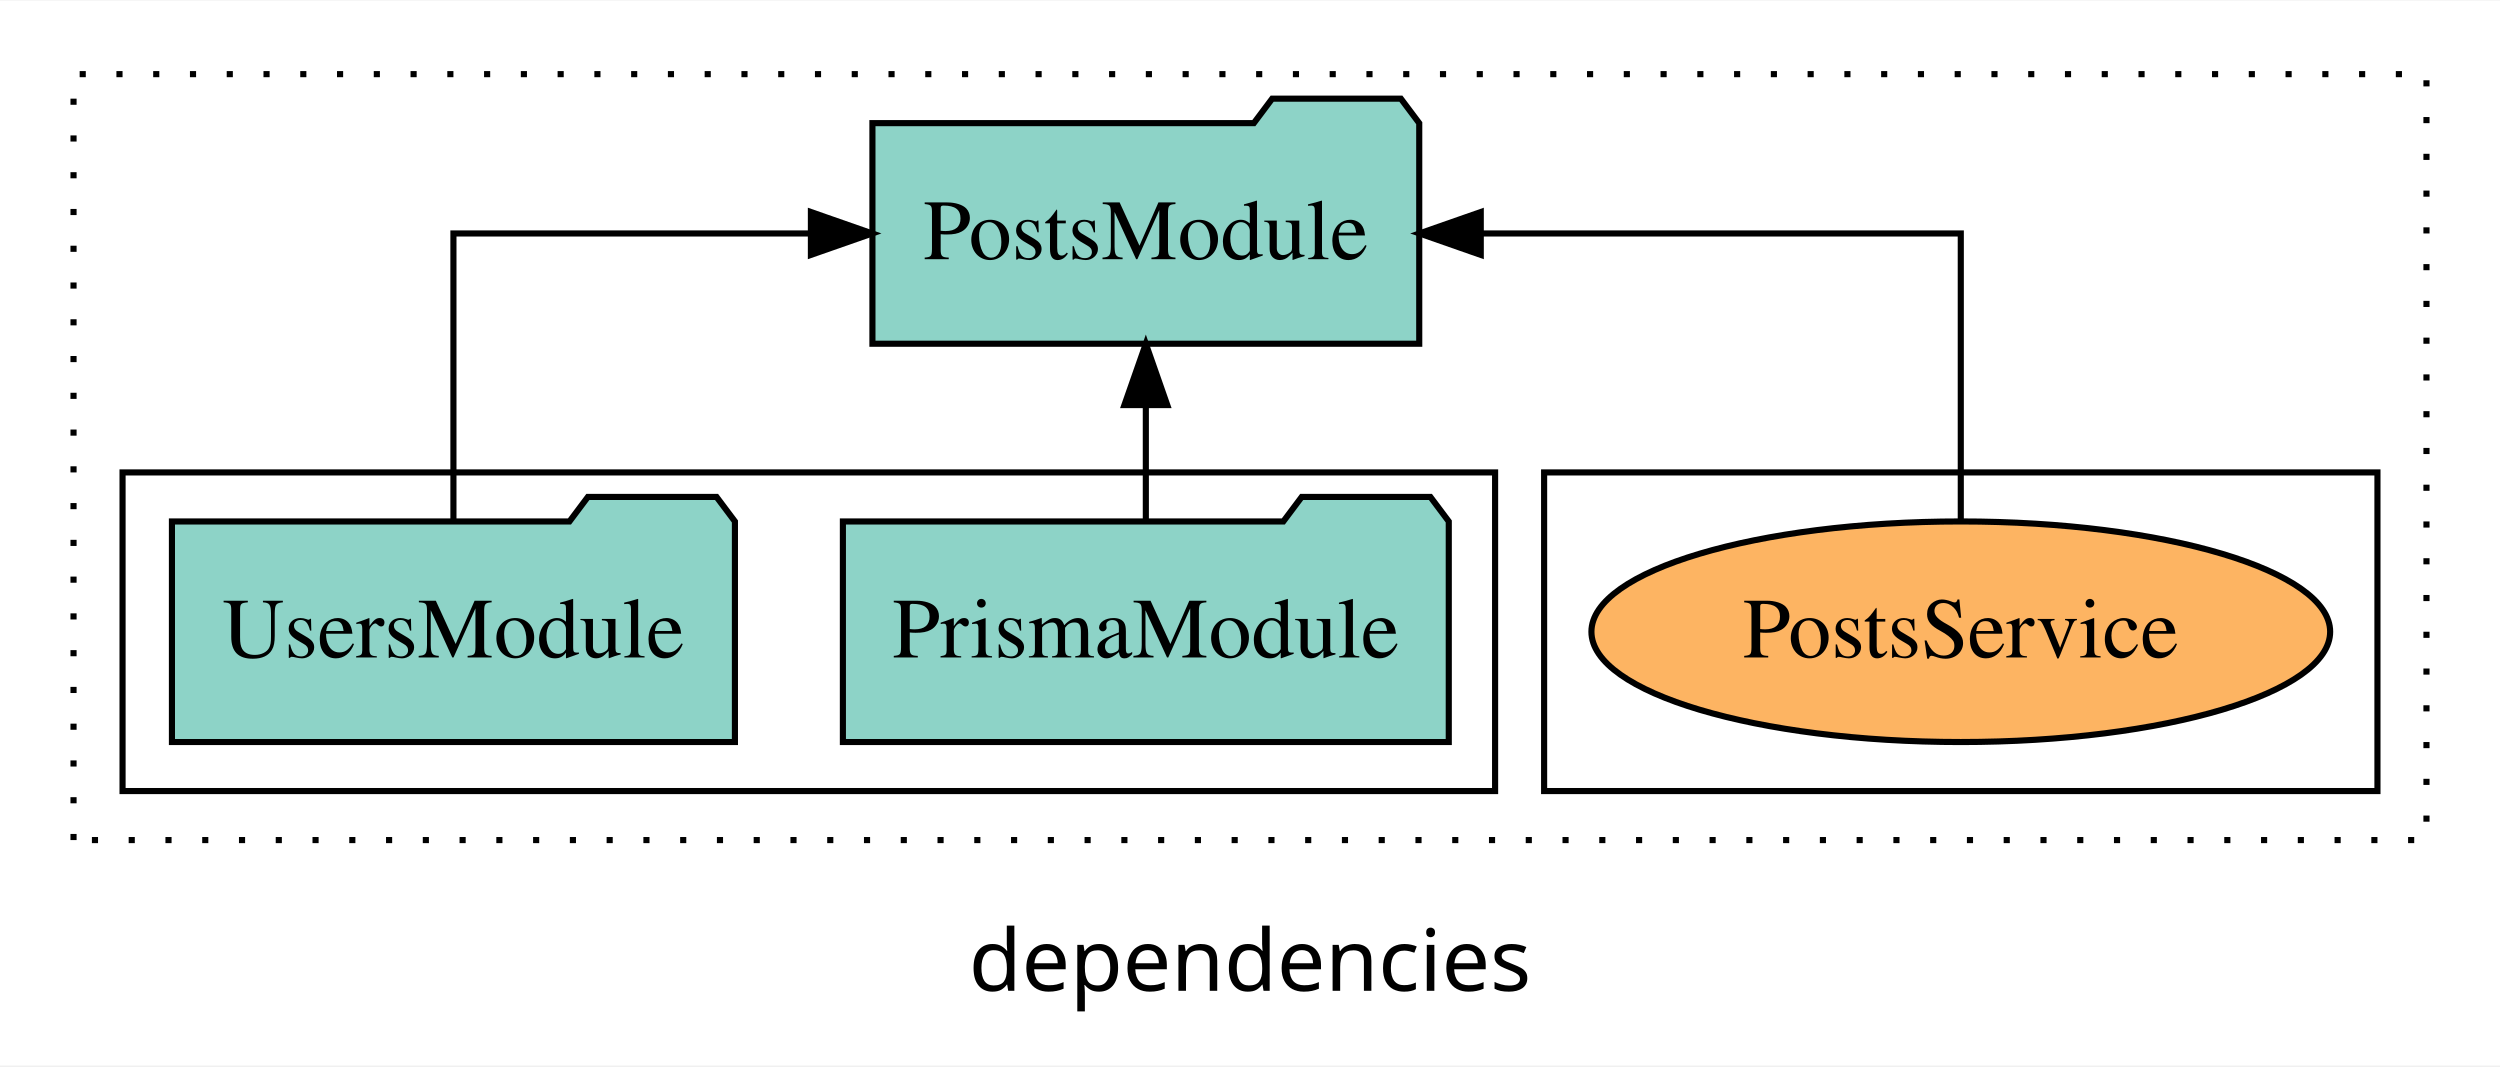
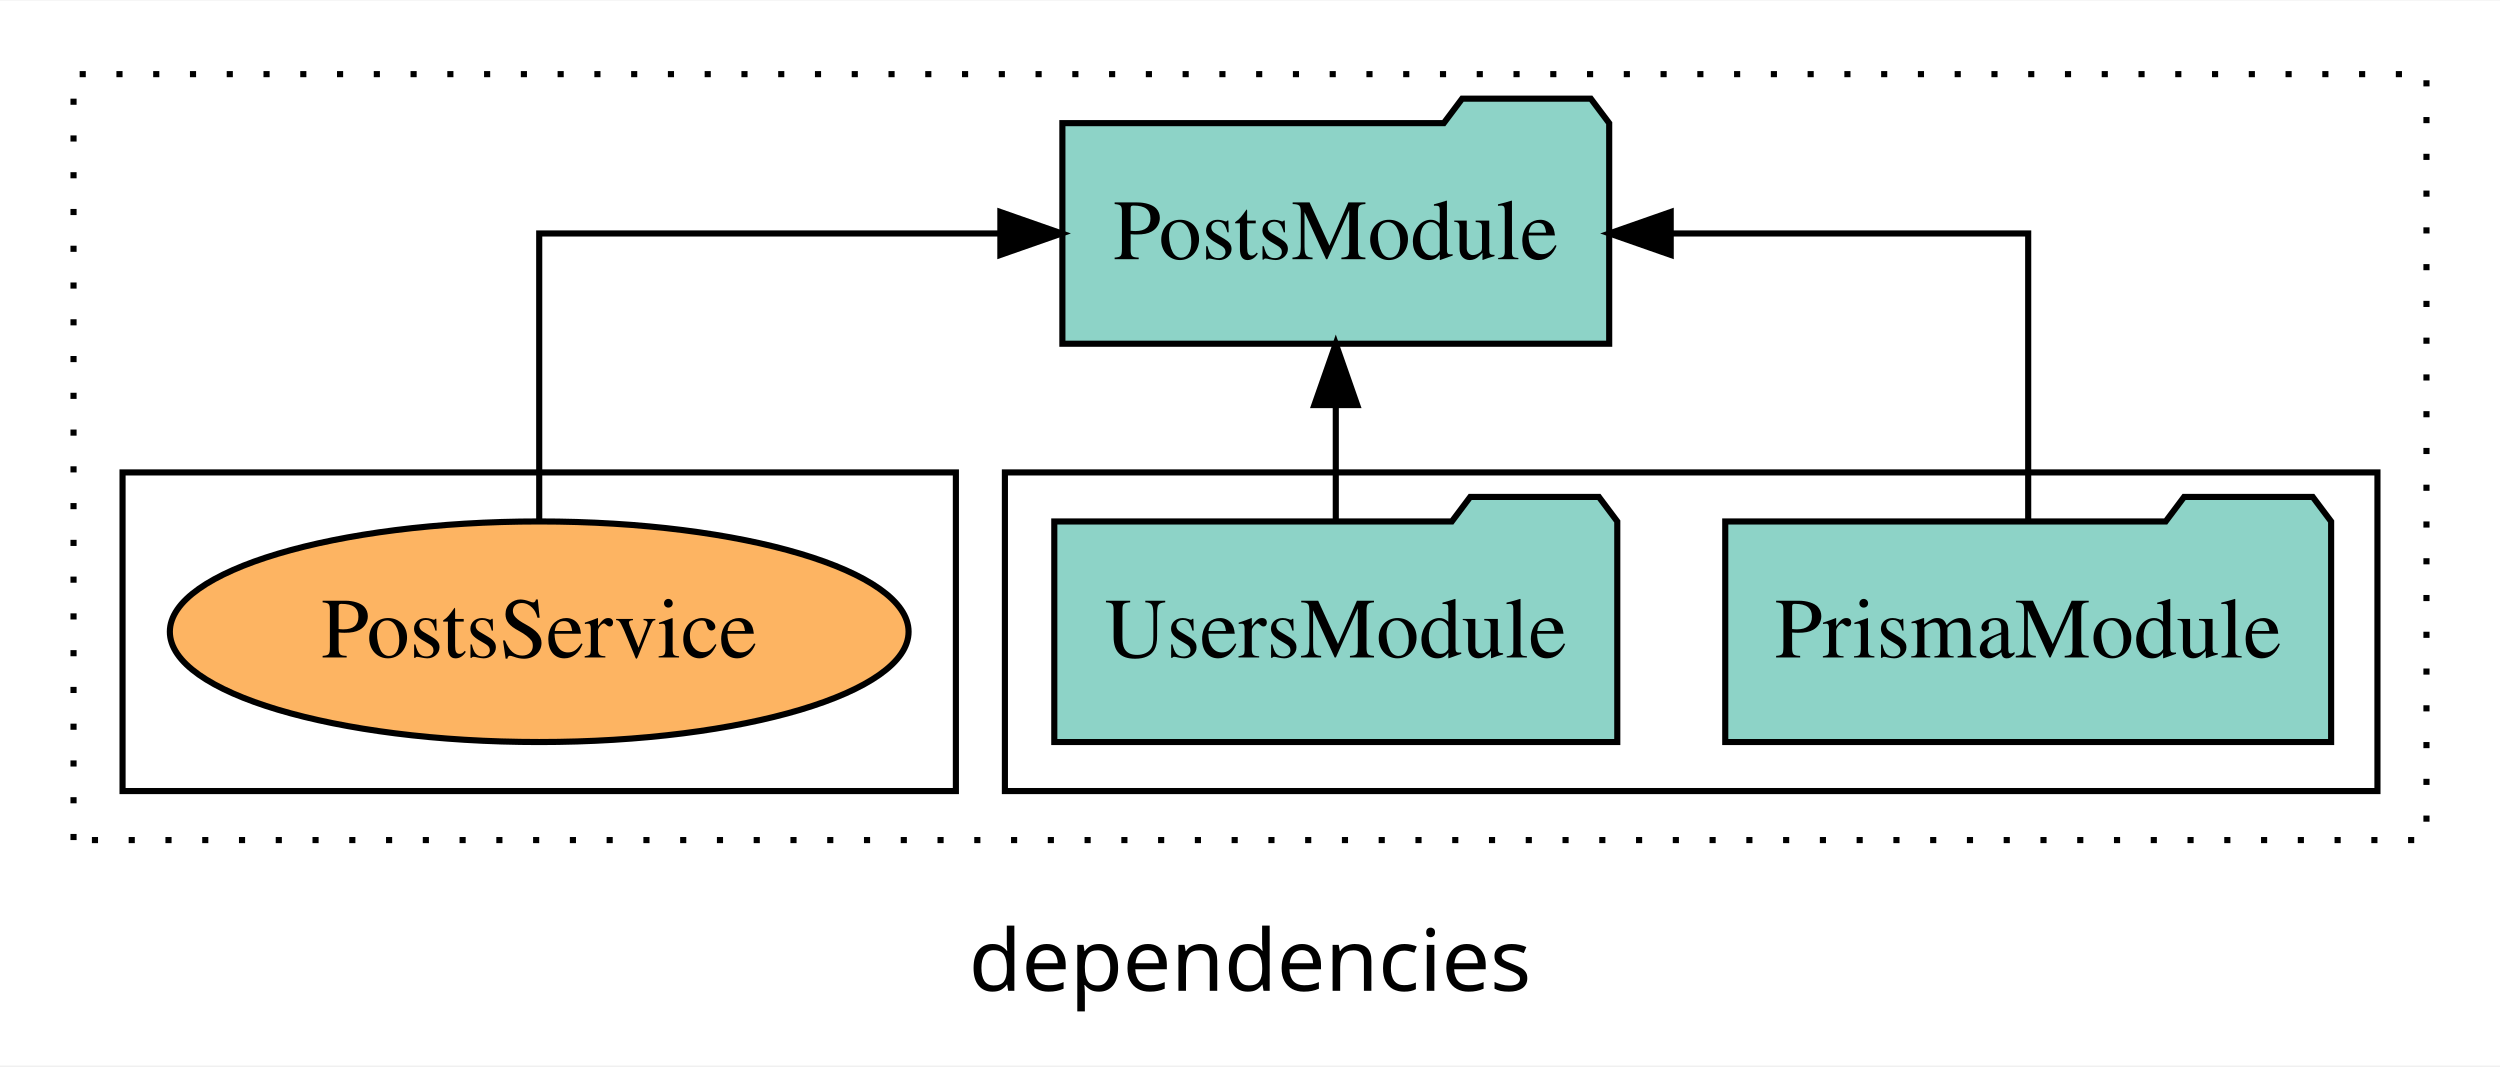
<svg xmlns="http://www.w3.org/2000/svg" width="408pt" height="174pt" viewBox="0.00 0.00 408.00 173.80">
  <g id="graph0" class="graph" transform="scale(1 1) rotate(0) translate(4 169.8)">
    <polygon fill="white" stroke="transparent" points="-4,4 -4,-169.8 404,-169.8 404,4 -4,4" />
    <text text-anchor="middle" x="200" y="-8.2" font-family="sans-serif" font-size="14.00">dependencies</text>
    <g id="clust1" class="cluster">
      <polygon fill="none" stroke="black" stroke-dasharray="1,5" points="8,-32.8 8,-157.8 392,-157.8 392,-32.8 8,-32.8" />
    </g>
+     <g id="clust3" class="cluster">
+       <polygon fill="none" stroke="black" points="160,-40.8 160,-92.8 384,-92.8 384,-40.8 160,-40.8" />
+     </g>
    <g id="clust6" class="cluster">
-       <polygon fill="none" stroke="black" points="248,-40.8 248,-92.8 384,-92.8 384,-40.8 248,-40.8" />
-     </g>
-     <g id="clust3" class="cluster">
-       <polygon fill="none" stroke="black" points="16,-40.8 16,-92.8 240,-92.8 240,-40.8 16,-40.8" />
+       <polygon fill="none" stroke="black" points="16,-40.8 16,-92.8 152,-92.8 152,-40.8 16,-40.8" />
    </g>
    <g id="node1" class="node">
-       <polygon fill="#8dd3c7" stroke="black" points="232.44,-84.8 229.44,-88.8 208.44,-88.8 205.44,-84.8 133.56,-84.8 133.56,-48.8 232.44,-48.8 232.44,-84.8" />
-       <text text-anchor="middle" x="183" y="-62.6" font-family="Times,serif" font-size="14.00">PrismaModule</text>
+       <polygon fill="#8dd3c7" stroke="black" points="376.44,-84.8 373.44,-88.8 352.44,-88.8 349.44,-84.8 277.56,-84.8 277.56,-48.8 376.44,-48.8 376.44,-84.8" />
+       <text text-anchor="middle" x="327" y="-62.6" font-family="Times,serif" font-size="14.00">PrismaModule</text>
    </g>
    <g id="node3" class="node">
-       <polygon fill="#8dd3c7" stroke="black" points="227.62,-149.8 224.62,-153.8 203.62,-153.8 200.62,-149.8 138.38,-149.8 138.38,-113.8 227.62,-113.8 227.62,-149.8" />
-       <text text-anchor="middle" x="183" y="-127.6" font-family="Times,serif" font-size="14.00">PostsModule</text>
+       <polygon fill="#8dd3c7" stroke="black" points="258.62,-149.8 255.62,-153.8 234.62,-153.8 231.62,-149.8 169.38,-149.8 169.38,-113.8 258.62,-113.8 258.62,-149.8" />
+       <text text-anchor="middle" x="214" y="-127.6" font-family="Times,serif" font-size="14.00">PostsModule</text>
    </g>
    <g id="edge1" class="edge">
-       <path fill="none" stroke="black" d="M183,-84.91C183,-84.91 183,-103.79 183,-103.79" />
-       <polygon fill="black" stroke="black" points="179.5,-103.79 183,-113.79 186.5,-103.79 179.5,-103.79" />
+       <path fill="none" stroke="black" d="M327,-84.91C327,-104.14 327,-131.8 327,-131.8 327,-131.8 268.66,-131.8 268.66,-131.8" />
+       <polygon fill="black" stroke="black" points="268.66,-128.3 258.66,-131.8 268.66,-135.3 268.66,-128.3" />
    </g>
    <g id="node2" class="node">
-       <polygon fill="#8dd3c7" stroke="black" points="115.94,-84.8 112.94,-88.8 91.94,-88.8 88.94,-84.8 24.06,-84.8 24.06,-48.8 115.94,-48.8 115.94,-84.8" />
-       <text text-anchor="middle" x="70" y="-62.6" font-family="Times,serif" font-size="14.00">UsersModule</text>
+       <polygon fill="#8dd3c7" stroke="black" points="259.94,-84.8 256.94,-88.8 235.94,-88.8 232.94,-84.8 168.06,-84.8 168.06,-48.8 259.94,-48.8 259.94,-84.8" />
+       <text text-anchor="middle" x="214" y="-62.6" font-family="Times,serif" font-size="14.00">UsersModule</text>
    </g>
    <g id="edge2" class="edge">
-       <path fill="none" stroke="black" d="M70,-84.91C70,-104.14 70,-131.8 70,-131.8 70,-131.8 128.34,-131.8 128.34,-131.8" />
-       <polygon fill="black" stroke="black" points="128.34,-135.3 138.34,-131.8 128.34,-128.3 128.34,-135.3" />
+       <path fill="none" stroke="black" d="M214,-84.91C214,-84.91 214,-103.79 214,-103.79" />
+       <polygon fill="black" stroke="black" points="210.5,-103.79 214,-113.79 217.5,-103.79 210.5,-103.79" />
    </g>
    <g id="node4" class="node">
-       <ellipse fill="#fdb462" stroke="black" cx="316" cy="-66.8" rx="60.28" ry="18" />
-       <text text-anchor="middle" x="316" y="-62.6" font-family="Times,serif" font-size="14.00">PostsService</text>
+       <ellipse fill="#fdb462" stroke="black" cx="84" cy="-66.8" rx="60.28" ry="18" />
+       <text text-anchor="middle" x="84" y="-62.6" font-family="Times,serif" font-size="14.00">PostsService</text>
    </g>
    <g id="edge3" class="edge">
-       <path fill="none" stroke="black" d="M316,-84.91C316,-104.14 316,-131.8 316,-131.8 316,-131.8 237.66,-131.8 237.66,-131.8" />
-       <polygon fill="black" stroke="black" points="237.66,-128.3 227.66,-131.8 237.66,-135.3 237.66,-128.3" />
+       <path fill="none" stroke="black" d="M84,-84.91C84,-104.14 84,-131.8 84,-131.8 84,-131.8 159.26,-131.8 159.26,-131.8" />
+       <polygon fill="black" stroke="black" points="159.26,-135.3 169.26,-131.8 159.26,-128.3 159.26,-135.3" />
    </g>
  </g>
</svg>
